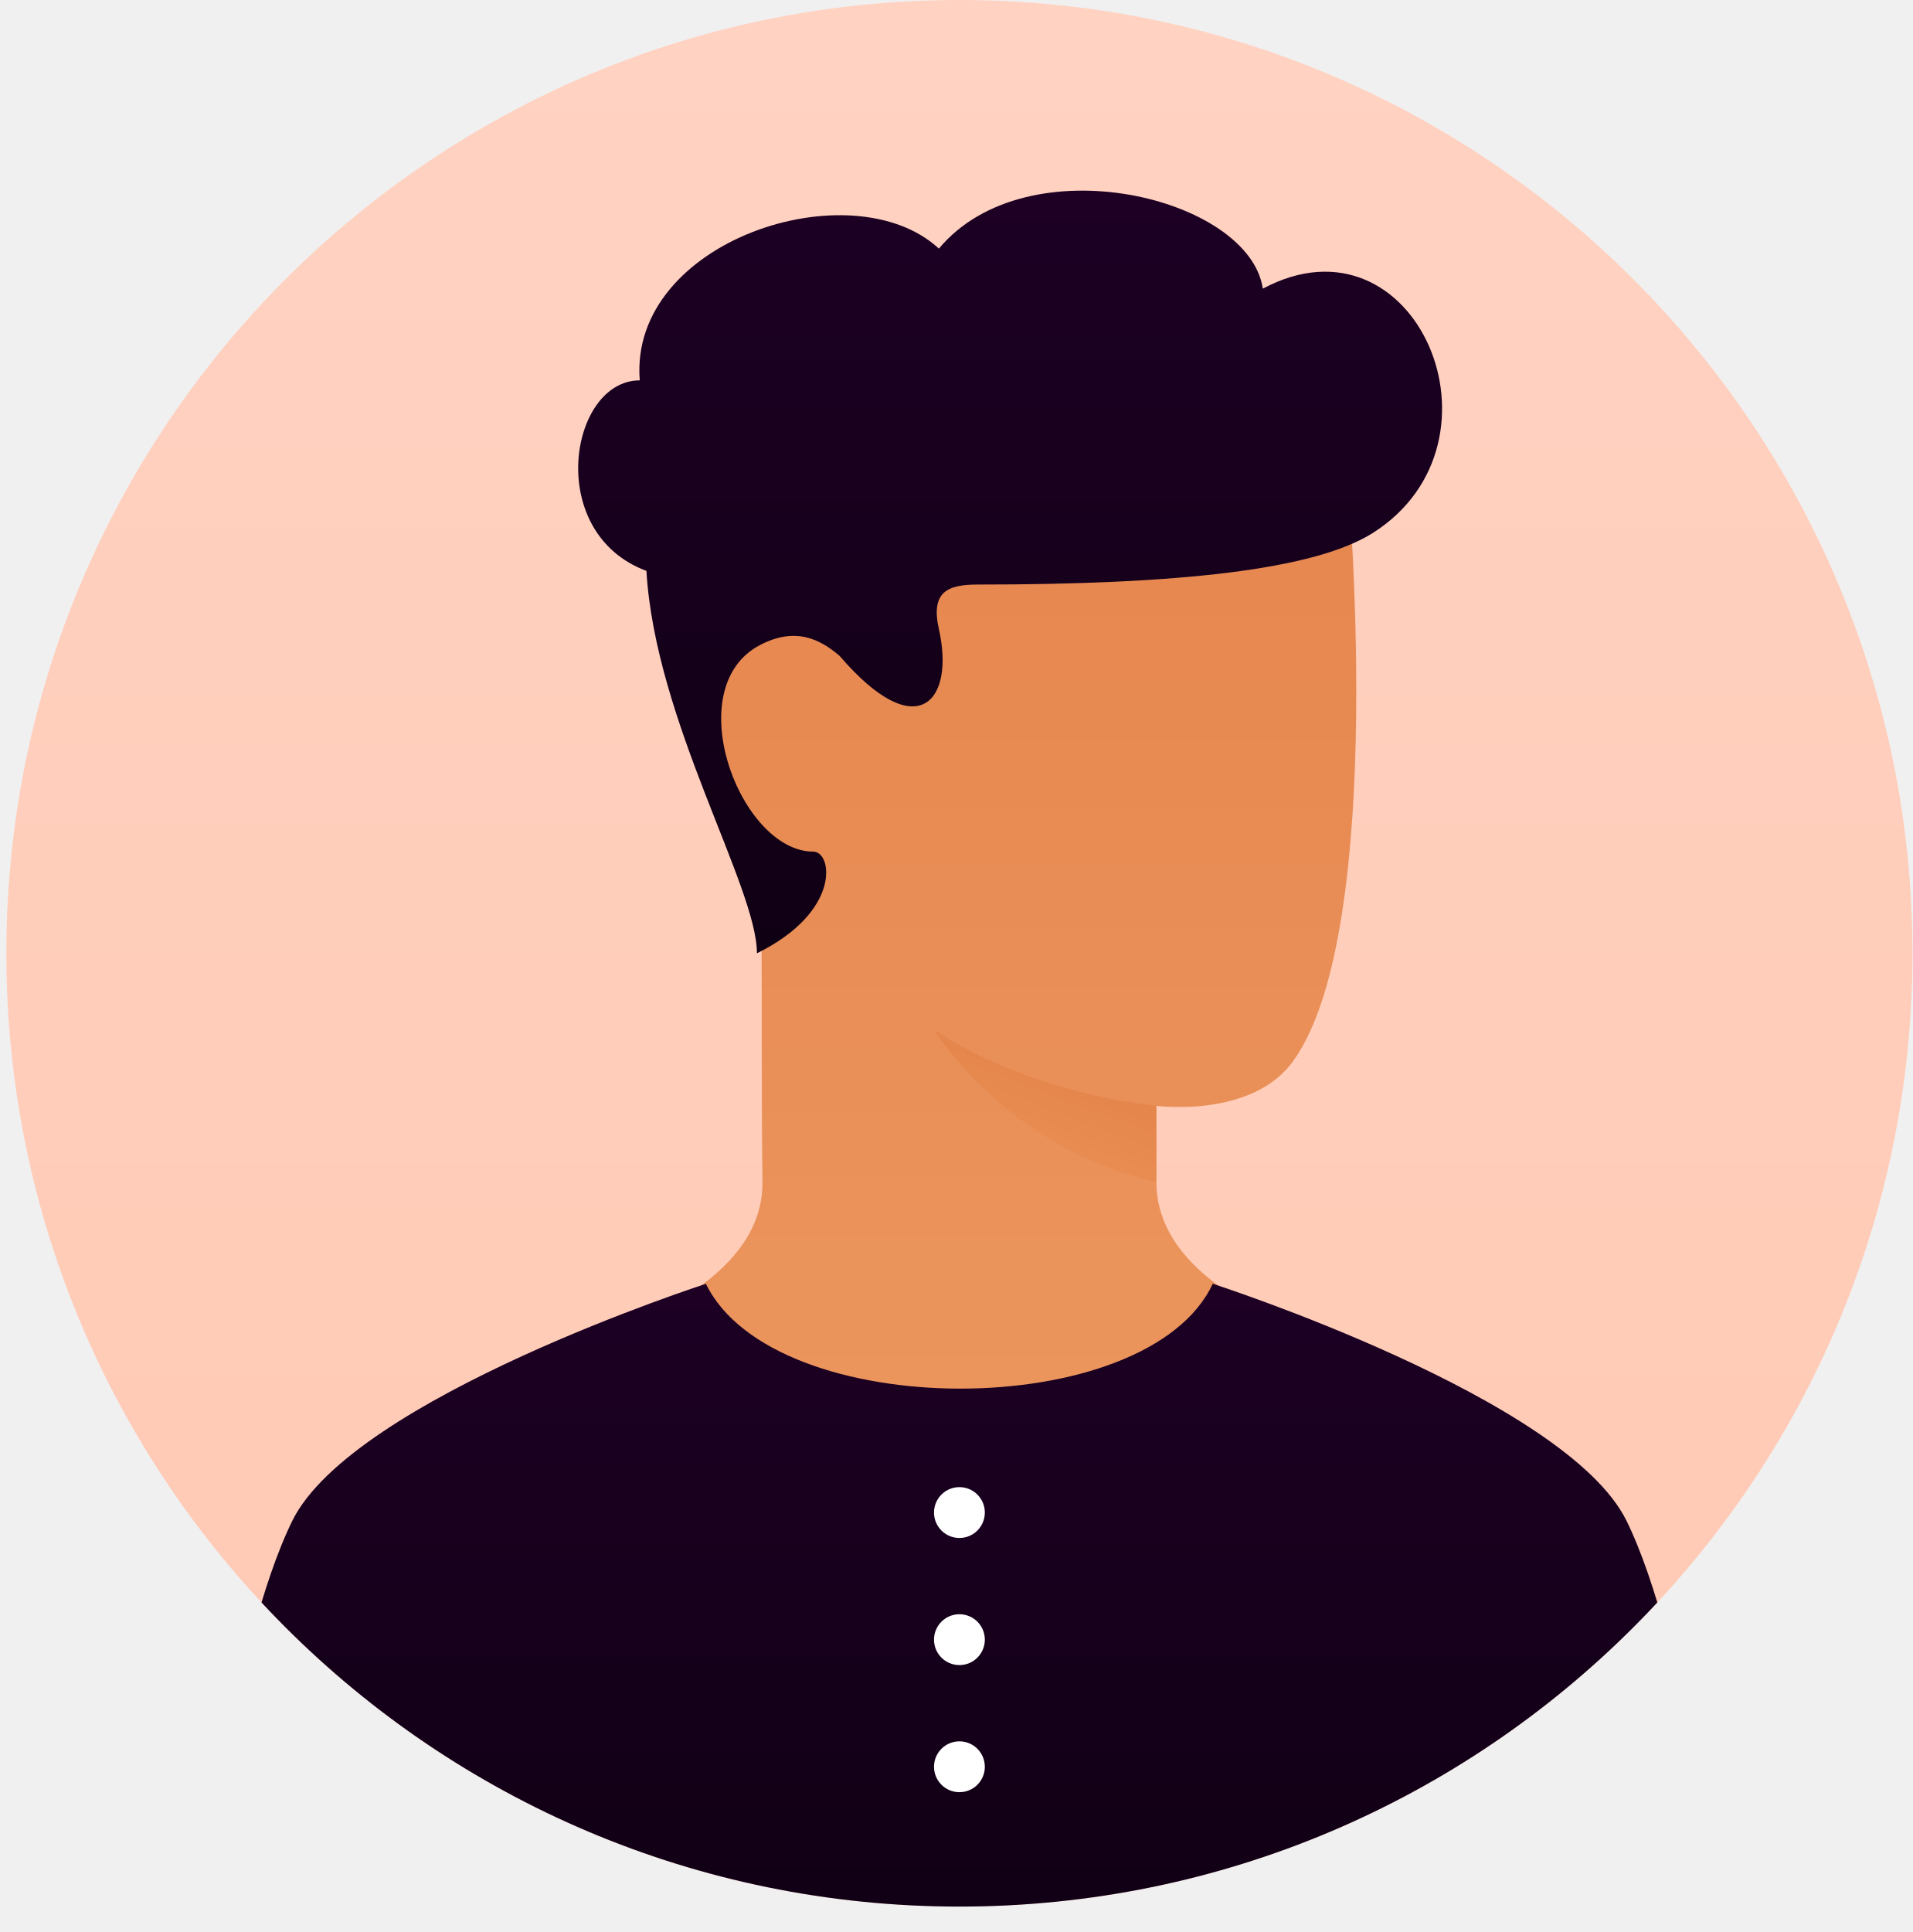
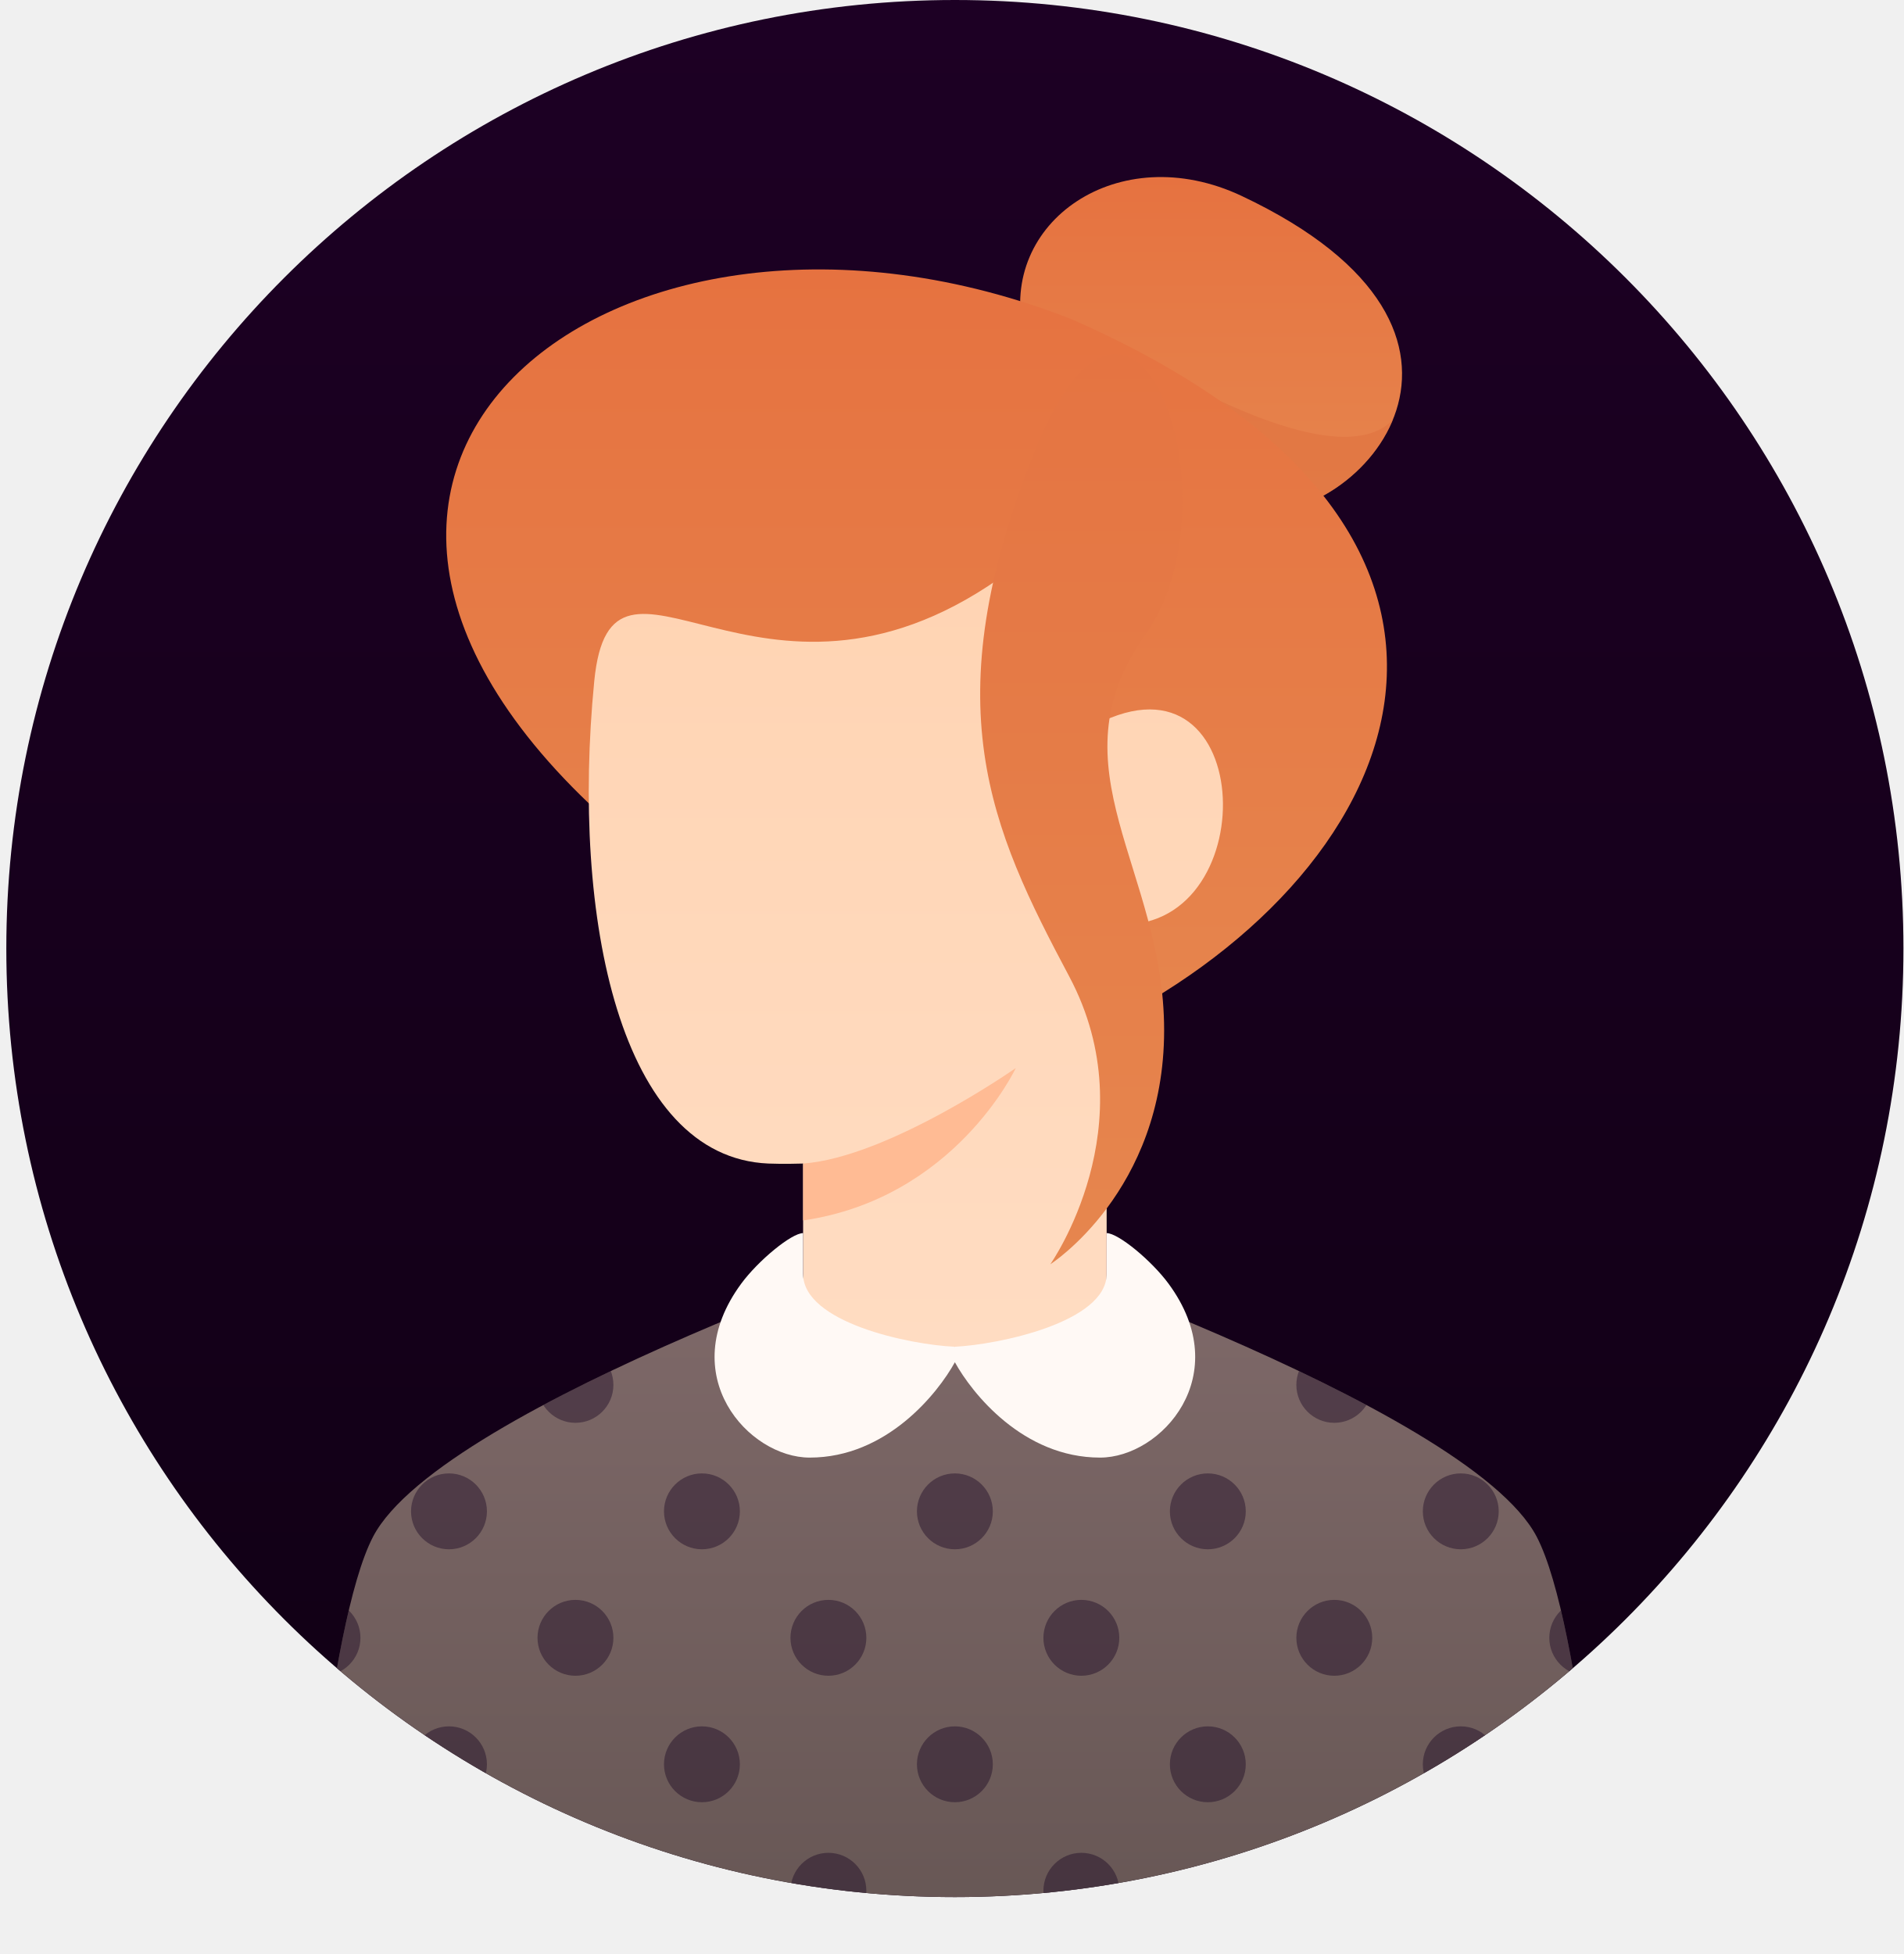
- <svg xmlns="http://www.w3.org/2000/svg" xmlns:xlink="http://www.w3.org/1999/xlink" height="304" viewBox="0 0 301 304" width="301">
-   <linearGradient id="a" gradientUnits="userSpaceOnUse" x1="151" x2="151" y1="300" y2="0">
-     <stop offset="0" stop-color="#ffc9b3" />
-     <stop offset="1" stop-color="#ffd2c2" />
-   </linearGradient>
-   <clipPath id="b">
-     <path d="m151 300c-82.84 0-150-67.16-150-150s67.16-150 150-150 150 67.16 150 150-67.16 150-150 150z" />
-   </clipPath>
-   <linearGradient id="c" gradientUnits="userSpaceOnUse" x1="155.23" x2="155.23" y1="72.36" y2="229">
-     <stop offset="0" stop-color="#e6864e" />
-     <stop offset="1" stop-color="#eb965e" />
-   </linearGradient>
-   <linearGradient id="d" gradientUnits="userSpaceOnUse" x1="173.762" x2="164.855" y1="165.742" y2="188.912">
-     <stop offset="0" stop-color="#e07a3f" />
-     <stop offset="1" stop-color="#eb9154" />
-   </linearGradient>
-   <linearGradient id="e">
+ <svg xmlns="http://www.w3.org/2000/svg" xmlns:xlink="http://www.w3.org/1999/xlink" height="309" viewBox="0 0 301 309" width="301">
+   <linearGradient id="a" gradientUnits="userSpaceOnUse" x1="151" x2="151" y1="0" y2="300">
    <stop offset="0" stop-color="#1d0024" />
    <stop offset="1" stop-color="#100014" />
  </linearGradient>
-   <linearGradient id="f" gradientUnits="userSpaceOnUse" x1="151" x2="151" xlink:href="#e" y1="202" y2="303.308" />
-   <linearGradient id="g" gradientUnits="userSpaceOnUse" x1="158.985" x2="158.985" xlink:href="#e" y1="30.001" y2="150.003" />
-   <path d="m151 300c-82.84 0-150-67.16-150-150s67.16-150 150-150 150 67.16 150 150-67.16 150-150 150z" fill="url(#a)" />
+   <clipPath id="b">
+     <path d="m151 300c82.84 0 150-67.16 150-150s-67.16-150-150-150-150 67.16-150 150 67.16 150 150 150z" />
+   </clipPath>
+   <linearGradient id="c" gradientUnits="userSpaceOnUse" x1="151" x2="151" y1="195" y2="308">
+     <stop offset="0" stop-color="#806a6a" />
+     <stop offset="1" stop-color="#665654" />
+   </linearGradient>
+   <clipPath id="d">
+     <path d="m243 243c7.33 14 11 65 11 65h-206s3.67-51 11-65c11-21 92-48 92-48s81 27 92 48z" />
+   </clipPath>
+   <linearGradient id="e">
+     <stop offset="0" stop-color="#e6864e" />
+     <stop offset="1" stop-color="#e67240" />
+   </linearGradient>
+   <linearGradient id="f" gradientUnits="userSpaceOnUse" x1="191.526" x2="191.526" xlink:href="#e" y1="81.091" y2="28.002" />
+   <clipPath id="g">
+     <path d="m161.86 52.7c-4-17.5 14.97-30.92 34.5-21.71 46 21.71 18.64 52.01 1.64 50.01s-32.14-10.8-36.14-28.3z" />
+   </clipPath>
+   <linearGradient id="h" gradientUnits="userSpaceOnUse" x1="144.948" x2="144.948" xlink:href="#e" y1="168.683" y2="42.634" />
+   <linearGradient id="i" gradientUnits="userSpaceOnUse" x1="143.243" x2="143.243" y1="91.5" y2="212.994">
+     <stop offset="0" stop-color="#ffd4b3" />
+     <stop offset="1" stop-color="#ffdcc2" />
+   </linearGradient>
+   <linearGradient id="j" gradientUnits="userSpaceOnUse" x1="170.991" x2="170.991" y1="199.928" y2="56.003">
+     <stop offset="0" stop-color="#e6864e" />
+     <stop offset="1" stop-color="#e57442" />
+   </linearGradient>
+   <path d="m151 300c82.84 0 150-67.16 150-150s-67.16-150-150-150-150 67.16-150 150 67.16 150 150 150z" fill="url(#a)" />
  <g clip-path="url(#b)">
-     <path d="m182 174v12c0 16 23 23 23 23s-26.5 20-54 20-54-20-54-20 23.18-7 23-23-.06-25.4-.18-52.81c-14.33-18.58-13.41-31.05-5.58-39.81 26.26-29.38 97.76-19.38 97.76-19.38s6.67 71.99-8.5 93c-6.5 9-21.5 7-21.5 7z" fill="url(#c)" />
-     <path d="m182 174c-22-2.5-35-12-35-12s11 18.5 35 24z" fill="url(#d)" opacity=".6" />
-     <path d="m256 239.31c9.52 19.35 15 64 15 64h-240s5.48-44.65 15-64 65.1-37.3 65.1-37.3c10.71 21.99 69.51 21.99 79.77-.01 0 0 55.61 17.95 65.13 37.31z" fill="url(#f)" />
-     <path d="m151 242c2.21 0 4-1.79 4-4s-1.79-4-4-4-4 1.79-4 4 1.79 4 4 4zm0 20c2.21 0 4-1.79 4-4s-1.79-4-4-4-4 1.79-4 4 1.79 4 4 4zm0 20c2.21 0 4-1.79 4-4s-1.79-4-4-4-4 1.79-4 4 1.79 4 4 4z" fill="#fff" />
-     <path d="m132.15 103.21c-3.18-2.73-7.04-4.57-12.5-1.73-12.95 6.72-3.15 32.52 8.35 32.52 3 0 4.49 9.42-8.87 16 0-10.5-16-36.5-17.39-60.17-16.11-5.99-12.11-29.98-1.05-29.98-1.77-21.99 33.44-33.35 47.08-20.73 13.86-16.62 48.86-8.12 50.98 6.3 24.06-12.85 39.88 24.08 17.35 38.42-9.27 5.89-30.97 8.14-62.28 8.14-4.72 0-7.37 1.17-6.05 7.02 2.56 11.33-3.38 18.46-15.62 4.21z" fill="url(#g)" />
+     <path d="m243 243c7.33 14 11 65 11 65h-206s3.67-51 11-65c11-21 92-48 92-48s81 27 92 48z" fill="url(#c)" />
+     <g clip-path="url(#d)">
+       <path d="m71 245c3.31 0 6-2.69 6-6s-2.69-6-6-6-6 2.69-6 6 2.69 6 6 6zm40 0c3.31 0 6-2.69 6-6s-2.69-6-6-6-6 2.69-6 6 2.69 6 6 6zm40 0c3.31 0 6-2.69 6-6s-2.69-6-6-6-6 2.69-6 6 2.69 6 6 6zm40 0c3.31 0 6-2.69 6-6s-2.69-6-6-6-6 2.69-6 6 2.69 6 6 6zm40 0c3.31 0 6-2.69 6-6s-2.69-6-6-6-6 2.69-6 6 2.69 6 6 6zm-180-20c3.31 0 6-2.69 6-6s-2.69-6-6-6-6 2.69-6 6 2.69 6 6 6zm40 0c3.31 0 6-2.69 6-6s-2.69-6-6-6-6 2.69-6 6 2.69 6 6 6zm120 0c3.31 0 6-2.69 6-6s-2.69-6-6-6-6 2.69-6 6 2.69 6 6 6zm40 0c3.31 0 6-2.69 6-6s-2.69-6-6-6-6 2.69-6 6 2.69 6 6 6zm-180 60c3.31 0 6-2.69 6-6s-2.69-6-6-6-6 2.69-6 6 2.69 6 6 6zm40 0c3.31 0 6-2.69 6-6s-2.69-6-6-6-6 2.69-6 6 2.69 6 6 6zm40 0c3.31 0 6-2.69 6-6s-2.69-6-6-6-6 2.69-6 6 2.69 6 6 6zm40 0c3.31 0 6-2.69 6-6s-2.69-6-6-6-6 2.69-6 6 2.69 6 6 6zm40 0c3.31 0 6-2.69 6-6s-2.69-6-6-6-6 2.69-6 6 2.69 6 6 6zm-180-20c3.31 0 6-2.69 6-6s-2.69-6-6-6-6 2.69-6 6 2.69 6 6 6zm40 0c3.31 0 6-2.69 6-6s-2.69-6-6-6-6 2.69-6 6 2.69 6 6 6zm40 0c3.31 0 6-2.69 6-6s-2.69-6-6-6-6 2.69-6 6 2.69 6 6 6zm40 0c3.31 0 6-2.69 6-6s-2.69-6-6-6-6 2.69-6 6 2.69 6 6 6zm40 0c3.31 0 6-2.69 6-6s-2.69-6-6-6-6 2.69-6 6 2.69 6 6 6zm40 0c3.31 0 6-2.69 6-6s-2.69-6-6-6-6 2.69-6 6 2.69 6 6 6zm-200 40c3.31 0 6-2.69 6-6s-2.69-6-6-6-6 2.69-6 6 2.69 6 6 6zm40 0c3.31 0 6-2.69 6-6s-2.69-6-6-6-6 2.69-6 6 2.69 6 6 6zm40 0c3.31 0 6-2.69 6-6s-2.69-6-6-6-6 2.69-6 6 2.69 6 6 6zm40 0c3.31 0 6-2.69 6-6s-2.69-6-6-6-6 2.69-6 6 2.69 6 6 6zm40 0c3.31 0 6-2.69 6-6s-2.69-6-6-6-6 2.69-6 6 2.69 6 6 6zm40 0c3.31 0 6-2.69 6-6s-2.69-6-6-6-6 2.69-6 6 2.69 6 6 6z" fill="#13001e" opacity=".4" />
+     </g>
+     <path d="m161.86 52.7c-4-17.5 14.97-30.92 34.5-21.71 46 21.71 18.64 52.01 1.64 50.01s-32.14-10.8-36.14-28.3z" fill="url(#f)" />
+     <g clip-path="url(#g)">
+       <path d="m178.5 55.5s34 22 42.5 10c.88 5.01-3.16 19.16-9.5 19-18.98-.49-33-29-33-29z" fill="#e0713f" opacity=".6" />
+     </g>
+     <path d="m173 163c-21.48 10.32-24.62 9.77-72-29-71.5-58.5-4-112 68.5-83.5 78.5 34.5 52.2 89.1 3.5 112.5z" fill="url(#h)" />
+     <path d="m175 204c-7.33 12-40.67 12-48 0v-20s-3.26.1-5.5 0c-23.39-1-31.21-38.63-27.53-76.26 2.68-27.56 26.03 10.26 64.03-16.24-1.5 29 11 26 16.5 22.5 25-11.5 25.21 35.64.5 32z" fill="url(#i)" />
+     <path d="m127 184c13.5-1 33.63-15.1 33.63-15.1s-9.63 20.6-33.63 24.1z" fill="#ffbb94" />
+     <path d="m175 201.46v-6.46c1.83 0 7.09 4.33 9.79 8 10.67 14.5-1.17 27.5-10.83 27.5-12.18 0-20.26-10.18-22.96-15.08-2.7 4.9-10.78 15.08-22.96 15.08-9.66 0-21.5-13-10.83-27.5 2.7-3.67 7.96-8 9.79-8v6.46c0 7.65 16.74 11.19 23.97 11.51 6.84-.32 24.03-3.86 24.03-11.51z" fill="#fff9f5" />
+     <path d="m163.59 71.43c-16 40-7 59.5 5.5 83s-3 45.5-3 45.5 18-11.5 18-37-18-41.5-3-62.5-1.5-69-17.5-29z" fill="url(#j)" />
  </g>
</svg>
